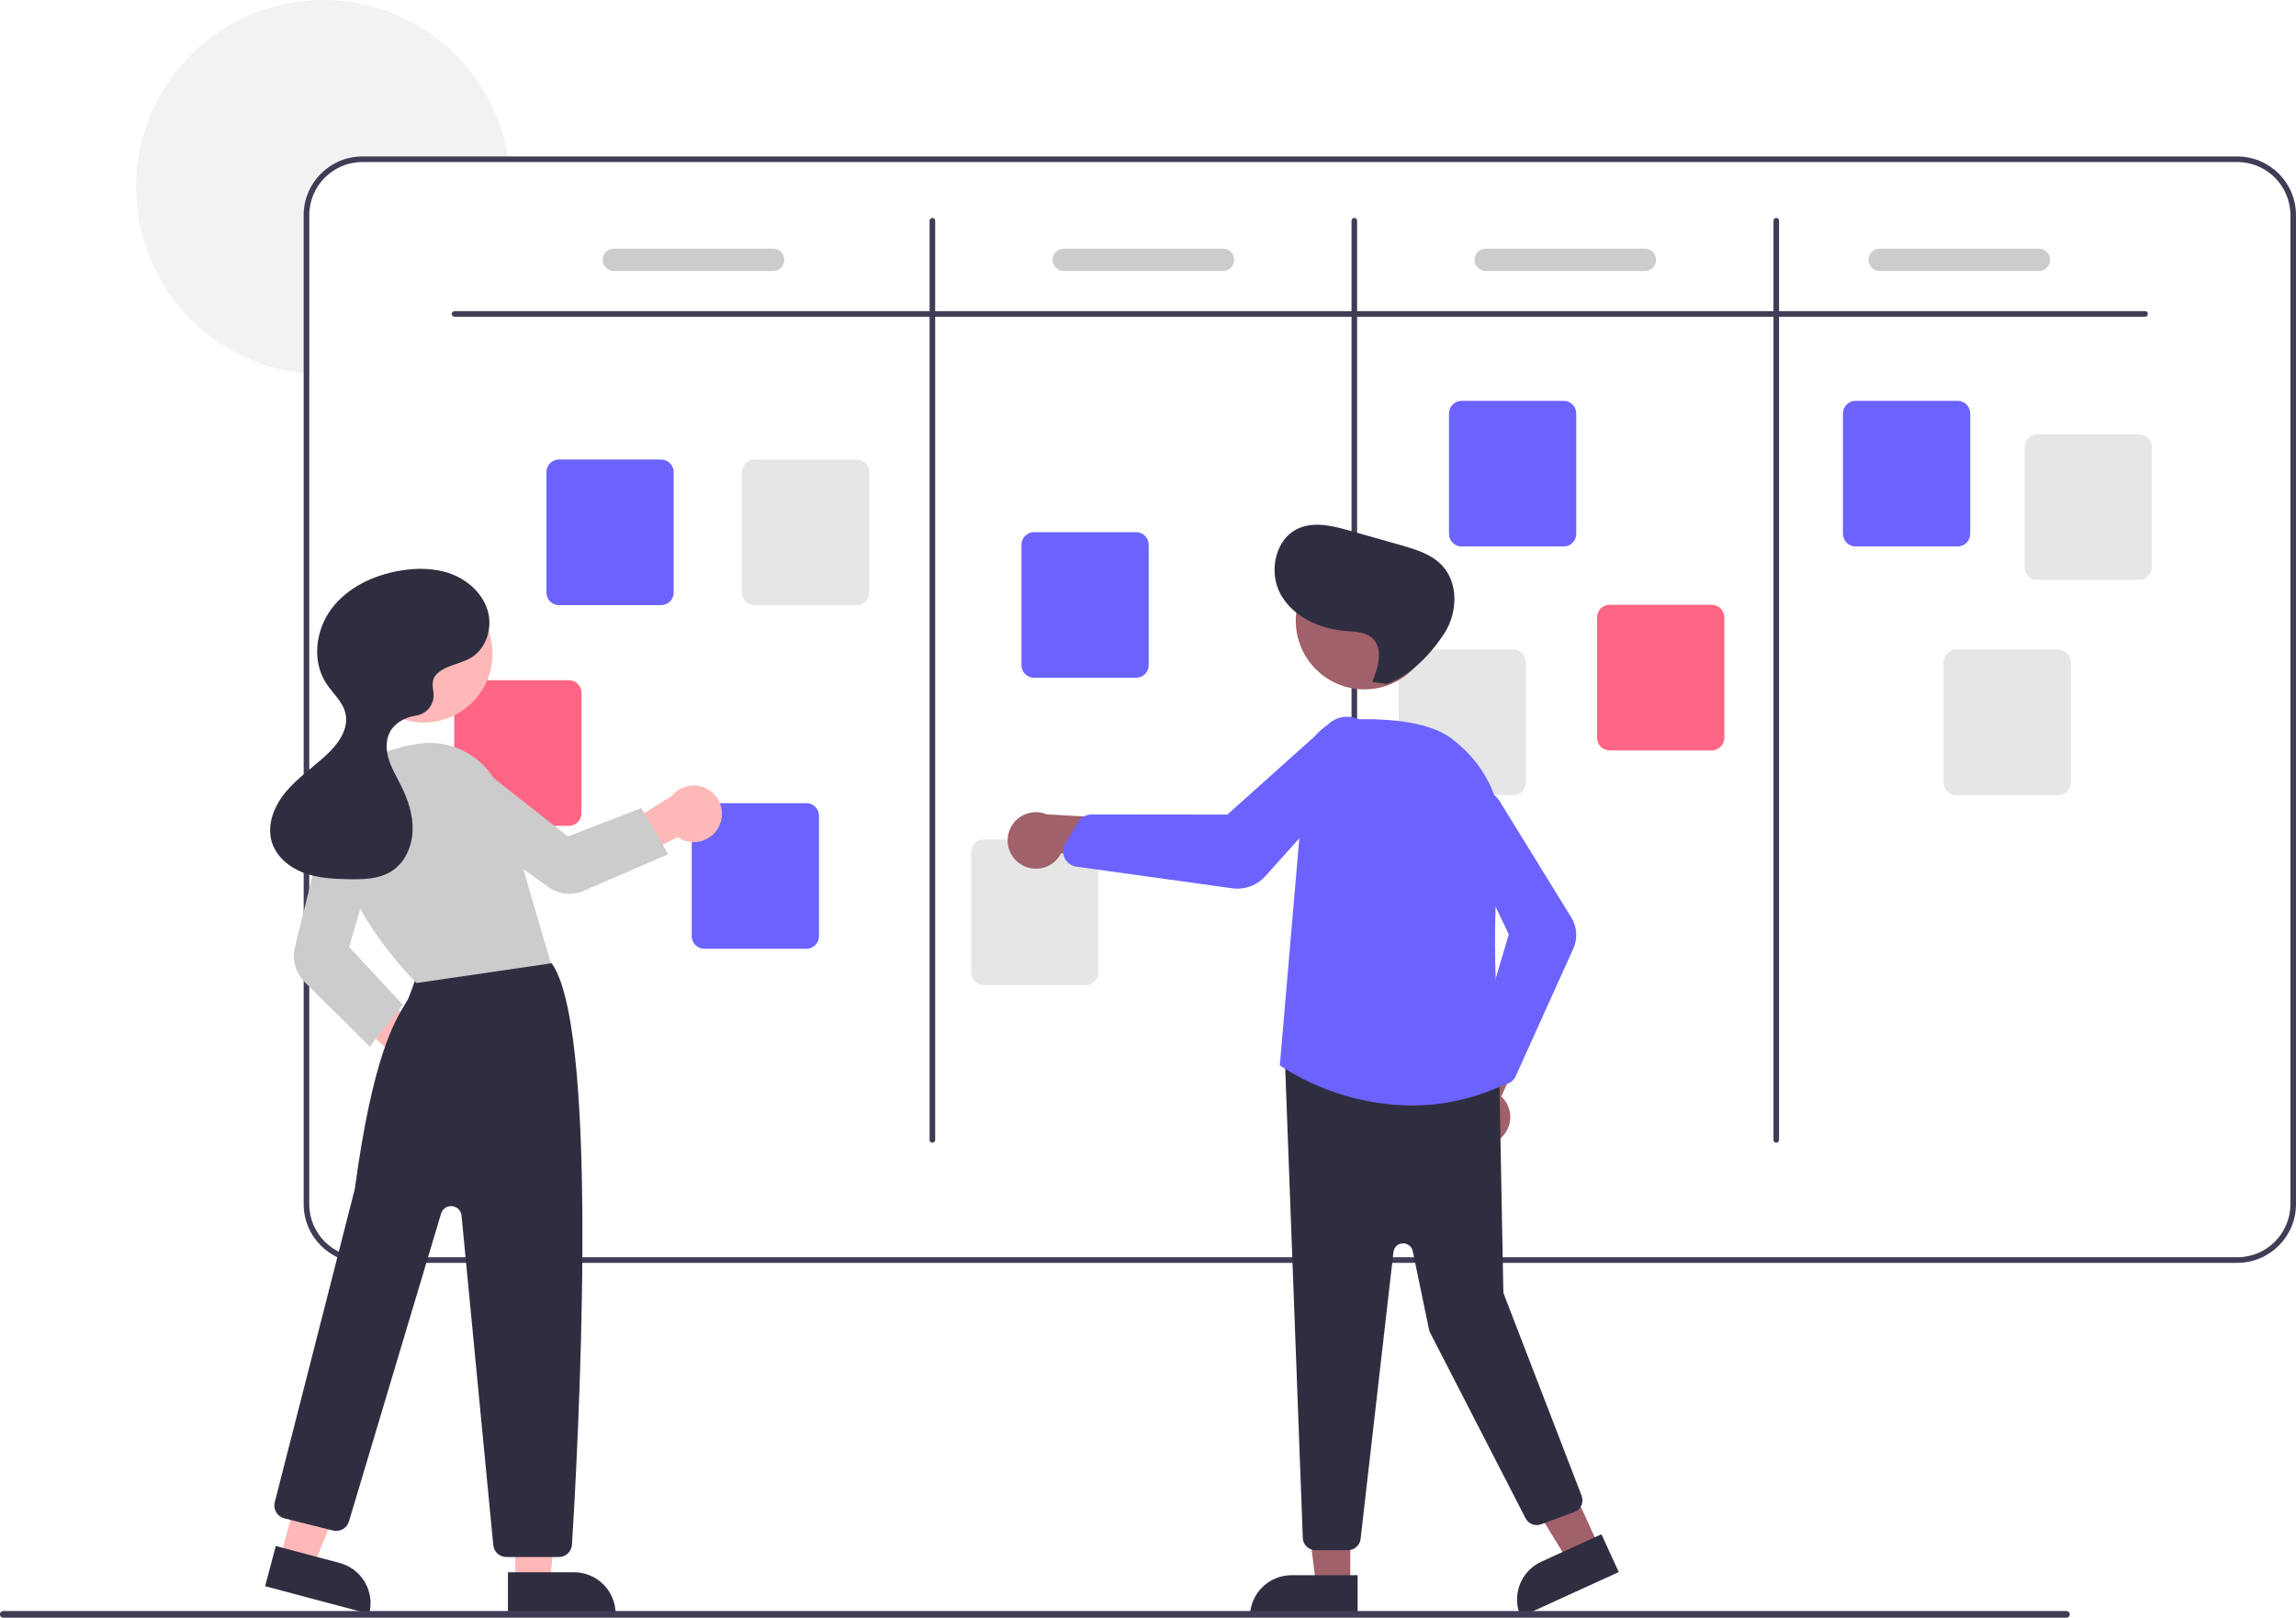
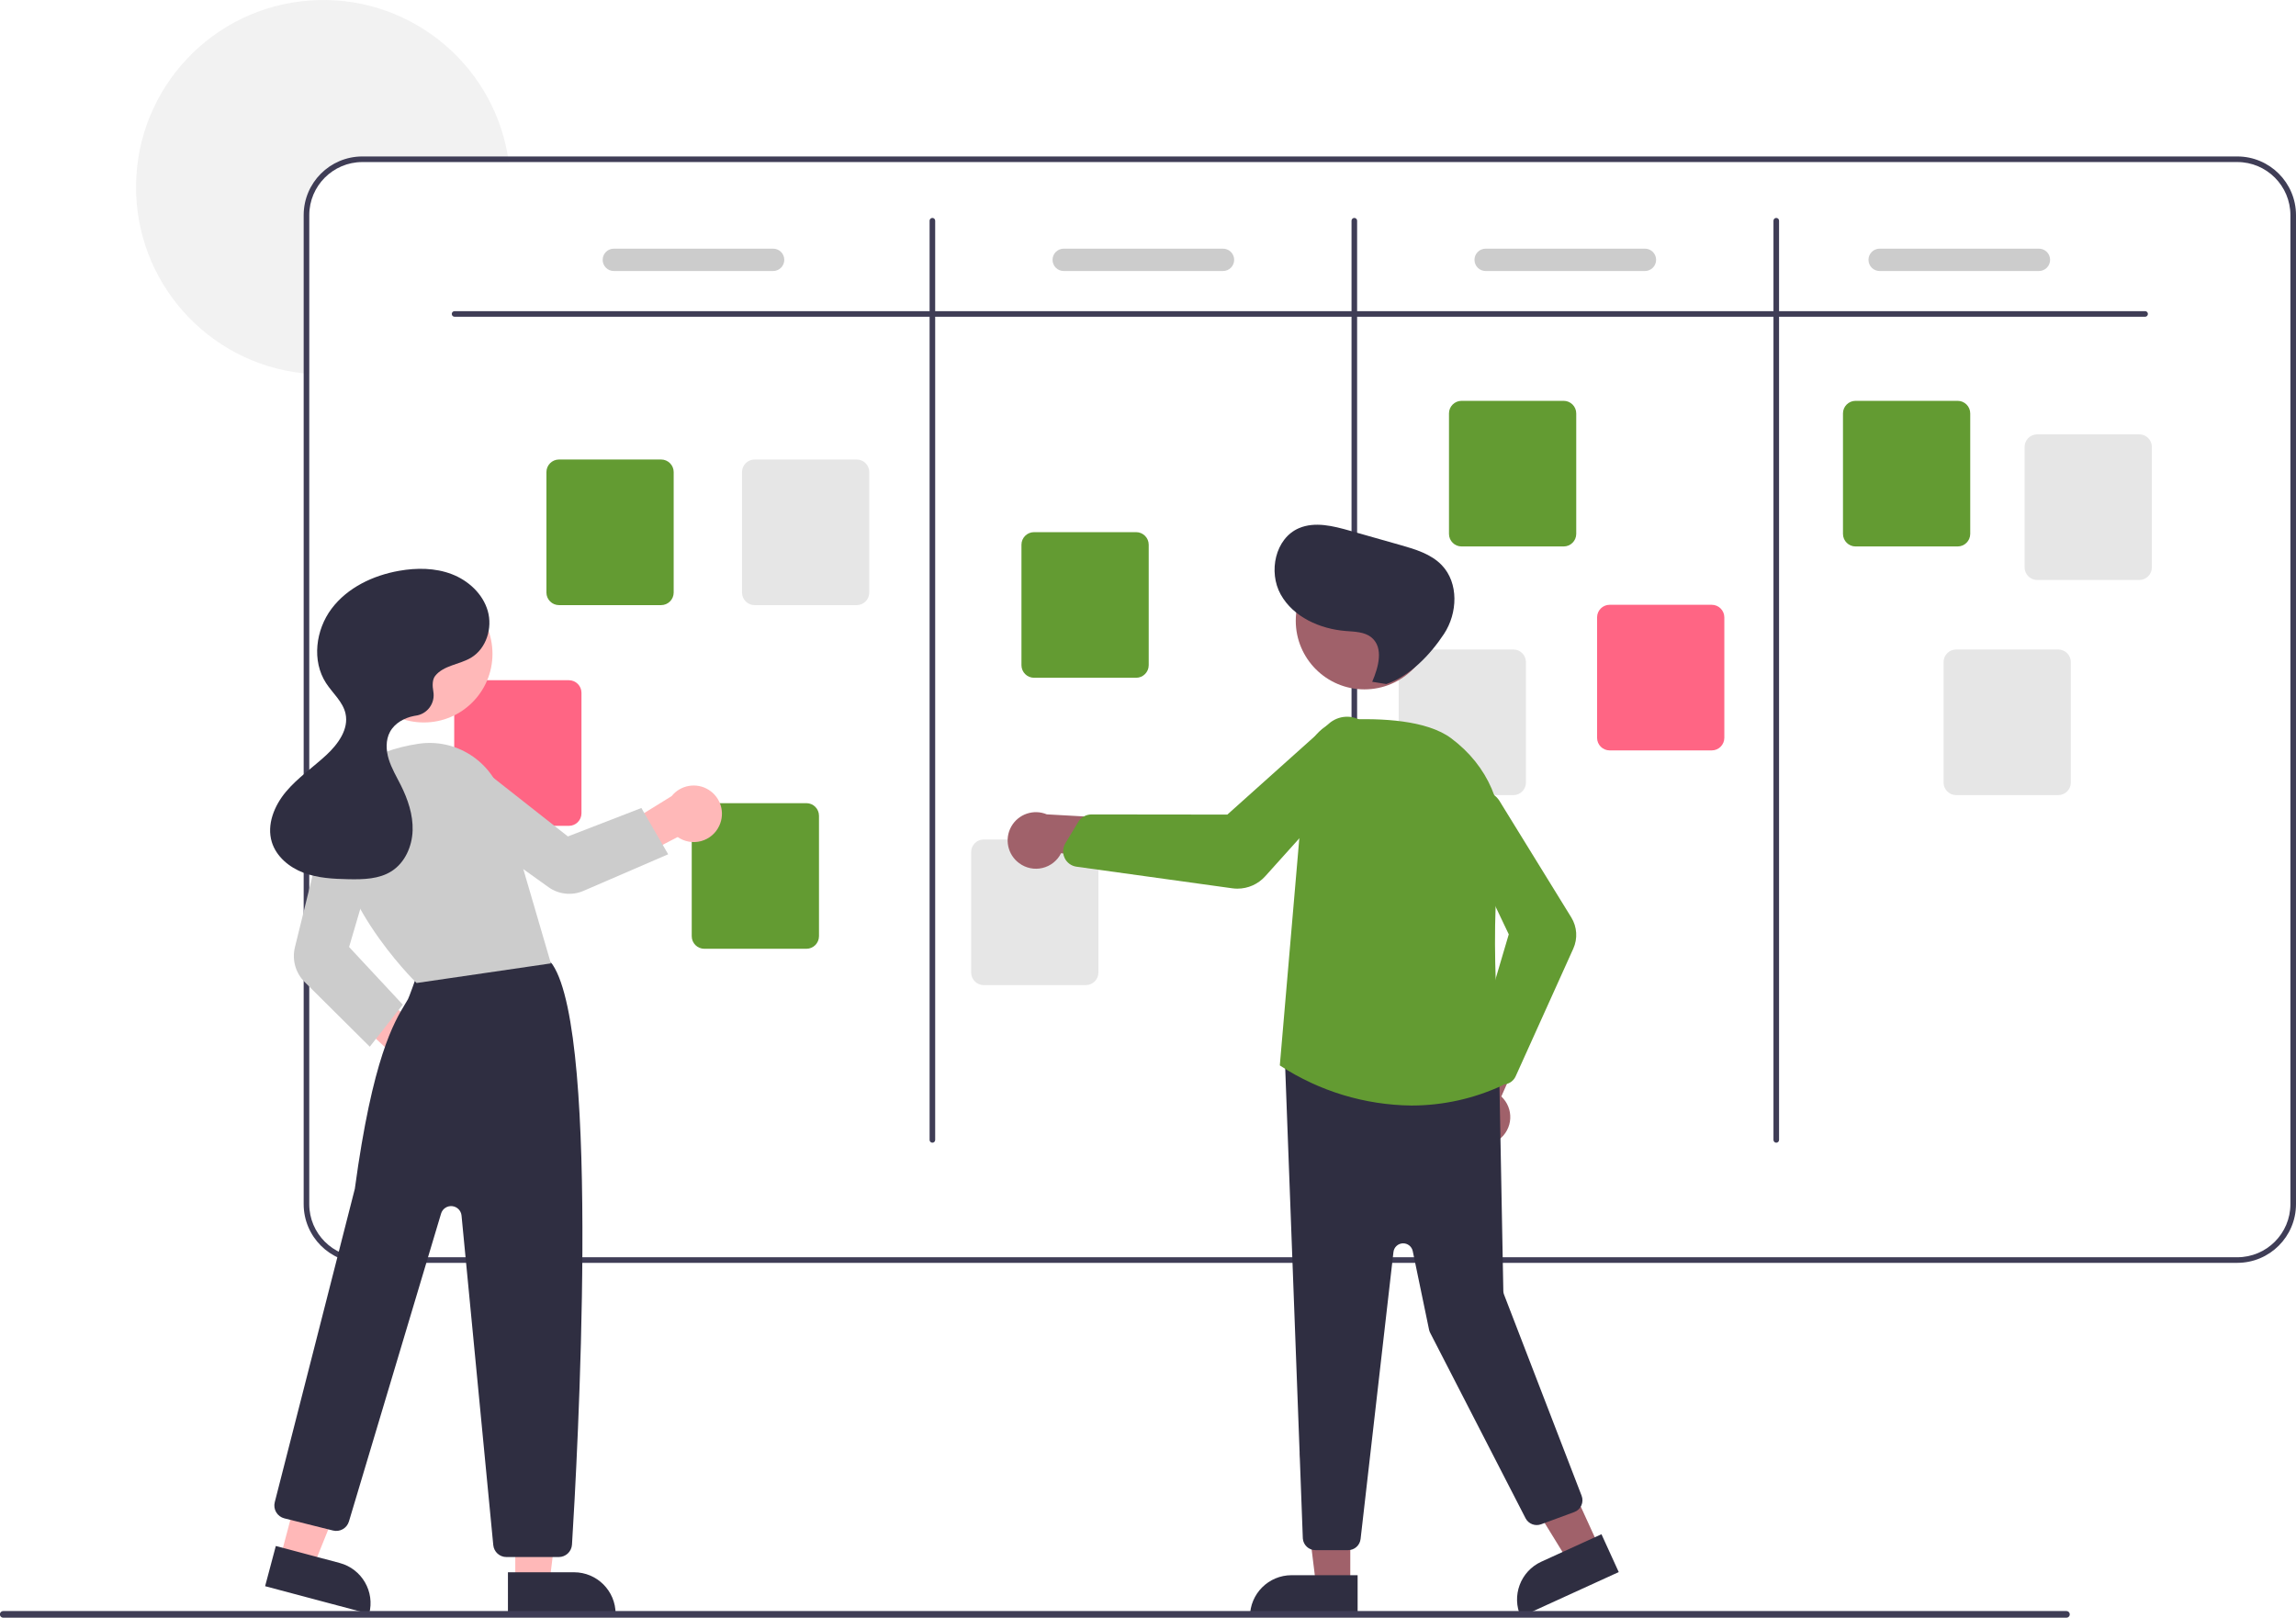
<svg xmlns="http://www.w3.org/2000/svg" id="afc98551-3d88-4acb-87ed-36f06011ac7a" data-name="Layer 1" width="821.676" height="579.01" viewBox="0 0 821.676 579.01">
  <path d="M371.238,218.495h-52.4a19.017,19.017,0,0,0-19,19v56.81c-.67-.04-1.34-.1-2-.18a66.999,66.999,0,1,1,73.1-77.63C371.048,217.155,371.148,217.825,371.238,218.495Z" transform="translate(-189.1619 -160.4952)" fill="#f2f2f2" />
  <path d="M989.838,216.495h-671a21.023,21.023,0,0,0-21,21v354a21.023,21.023,0,0,0,21,21h671a21.023,21.023,0,0,0,21-21v-354A21.023,21.023,0,0,0,989.838,216.495Zm19,375a19.017,19.017,0,0,1-19,19h-671a19.017,19.017,0,0,1-19-19v-354a19.017,19.017,0,0,1,19-19h671a19.017,19.017,0,0,1,19,19Z" transform="translate(-189.1619 -160.4952)" fill="#3f3d56" />
  <path d="M956.838,273.865h-605a1,1,0,0,1,0-2h605a1,1,0,0,1,0,2Z" transform="translate(-189.1619 -160.4952)" fill="#3f3d56" />
  <path d="M522.838,569.495a1,1,0,0,1-1-1v-329a1,1,0,1,1,2,0v329A1,1,0,0,1,522.838,569.495Z" transform="translate(-189.1619 -160.4952)" fill="#3f3d56" />
  <path d="M673.838,569.495a1,1,0,0,1-1-1v-329a1,1,0,1,1,2,0v329A1,1,0,0,1,673.838,569.495Z" transform="translate(-189.1619 -160.4952)" fill="#3f3d56" />
  <path d="M824.838,569.495a1,1,0,0,1-1-1v-329a1,1,0,1,1,2,0v329A1,1,0,0,1,824.838,569.495Z" transform="translate(-189.1619 -160.4952)" fill="#3f3d56" />
-   <path d="M425.754,377.083h-36.54a4.505,4.505,0,0,1-4.5-4.5V329.463a4.505,4.505,0,0,1,4.5-4.5h36.54a4.505,4.505,0,0,1,4.5,4.5v43.12A4.505,4.505,0,0,1,425.754,377.083Z" transform="translate(-189.1619 -160.4952)" fill="#6c63ff" />
-   <path d="M477.754,500.083h-36.54a4.505,4.505,0,0,1-4.5-4.5V452.463a4.505,4.505,0,0,1,4.5-4.5h36.54a4.505,4.505,0,0,1,4.5,4.5v43.12A4.505,4.505,0,0,1,477.754,500.083Z" transform="translate(-189.1619 -160.4952)" fill="#6c63ff" />
-   <path d="M595.754,403.083h-36.54a4.505,4.505,0,0,1-4.5-4.5V355.463a4.505,4.505,0,0,1,4.5-4.5h36.54a4.505,4.505,0,0,1,4.5,4.5v43.12A4.505,4.505,0,0,1,595.754,403.083Z" transform="translate(-189.1619 -160.4952)" fill="#6c63ff" />
-   <path d="M748.754,356.083h-36.54a4.505,4.505,0,0,1-4.5-4.5V308.463a4.505,4.505,0,0,1,4.5-4.5h36.54a4.505,4.505,0,0,1,4.5,4.5v43.12A4.505,4.505,0,0,1,748.754,356.083Z" transform="translate(-189.1619 -160.4952)" fill="#6c63ff" />
-   <path d="M889.754,356.083h-36.54a4.505,4.505,0,0,1-4.5-4.5V308.463a4.505,4.505,0,0,1,4.5-4.5h36.54a4.505,4.505,0,0,1,4.5,4.5v43.12A4.505,4.505,0,0,1,889.754,356.083Z" transform="translate(-189.1619 -160.4952)" fill="#6c63ff" />
+   <path d="M425.754,377.083h-36.54a4.505,4.505,0,0,1-4.5-4.5V329.463a4.505,4.505,0,0,1,4.5-4.5h36.54a4.505,4.505,0,0,1,4.5,4.5v43.12A4.505,4.505,0,0,1,425.754,377.083Z" transform="translate(-189.1619 -160.4952)" fill="#639b32" />
+   <path d="M477.754,500.083h-36.54a4.505,4.505,0,0,1-4.5-4.5V452.463a4.505,4.505,0,0,1,4.5-4.5h36.54a4.505,4.505,0,0,1,4.5,4.5v43.12A4.505,4.505,0,0,1,477.754,500.083Z" transform="translate(-189.1619 -160.4952)" fill="#639b32" />
+   <path d="M595.754,403.083h-36.54a4.505,4.505,0,0,1-4.5-4.5V355.463a4.505,4.505,0,0,1,4.5-4.5h36.54a4.505,4.505,0,0,1,4.5,4.5v43.12A4.505,4.505,0,0,1,595.754,403.083Z" transform="translate(-189.1619 -160.4952)" fill="#639b32" />
+   <path d="M748.754,356.083h-36.54a4.505,4.505,0,0,1-4.5-4.5V308.463a4.505,4.505,0,0,1,4.5-4.5h36.54a4.505,4.505,0,0,1,4.5,4.5v43.12A4.505,4.505,0,0,1,748.754,356.083Z" transform="translate(-189.1619 -160.4952)" fill="#639b32" />
+   <path d="M889.754,356.083h-36.54a4.505,4.505,0,0,1-4.5-4.5V308.463a4.505,4.505,0,0,1,4.5-4.5h36.54a4.505,4.505,0,0,1,4.5,4.5v43.12A4.505,4.505,0,0,1,889.754,356.083Z" transform="translate(-189.1619 -160.4952)" fill="#639b32" />
  <path d="M954.754,368.083h-36.54a4.505,4.505,0,0,1-4.5-4.5V320.463a4.505,4.505,0,0,1,4.5-4.5h36.54a4.505,4.505,0,0,1,4.5,4.5v43.12A4.505,4.505,0,0,1,954.754,368.083Z" transform="translate(-189.1619 -160.4952)" fill="#e6e6e6" />
  <path d="M925.754,445.083h-36.54a4.505,4.505,0,0,1-4.5-4.5V397.463a4.505,4.505,0,0,1,4.5-4.5h36.54a4.505,4.505,0,0,1,4.5,4.5v43.12A4.505,4.505,0,0,1,925.754,445.083Z" transform="translate(-189.1619 -160.4952)" fill="#e6e6e6" />
  <path d="M801.754,429.083h-36.54a4.505,4.505,0,0,1-4.5-4.5V381.463a4.505,4.505,0,0,1,4.5-4.5h36.54a4.505,4.505,0,0,1,4.5,4.5v43.12A4.505,4.505,0,0,1,801.754,429.083Z" transform="translate(-189.1619 -160.4952)" fill="#ff6584" />
  <path d="M730.754,445.083h-36.54a4.505,4.505,0,0,1-4.5-4.5V397.463a4.505,4.505,0,0,1,4.5-4.5h36.54a4.505,4.505,0,0,1,4.5,4.5v43.12A4.505,4.505,0,0,1,730.754,445.083Z" transform="translate(-189.1619 -160.4952)" fill="#e6e6e6" />
  <path d="M577.754,513.083h-36.54a4.505,4.505,0,0,1-4.5-4.5V465.463a4.505,4.505,0,0,1,4.5-4.5h36.54a4.505,4.505,0,0,1,4.5,4.5v43.12A4.505,4.505,0,0,1,577.754,513.083Z" transform="translate(-189.1619 -160.4952)" fill="#e6e6e6" />
  <path d="M392.754,456.083h-36.54a4.505,4.505,0,0,1-4.5-4.5V408.463a4.505,4.505,0,0,1,4.5-4.5h36.54a4.505,4.505,0,0,1,4.5,4.5v43.12A4.505,4.505,0,0,1,392.754,456.083Z" transform="translate(-189.1619 -160.4952)" fill="#ff6584" />
  <path d="M495.754,377.083h-36.54a4.505,4.505,0,0,1-4.5-4.5V329.463a4.505,4.505,0,0,1,4.5-4.5h36.54a4.505,4.505,0,0,1,4.5,4.5v43.12A4.505,4.505,0,0,1,495.754,377.083Z" transform="translate(-189.1619 -160.4952)" fill="#e6e6e6" />
  <path d="M465.838,257.495h-57a4,4,0,0,1,0-8h57a4,4,0,0,1,0,8Z" transform="translate(-189.1619 -160.4952)" fill="#ccc" />
  <path d="M626.838,257.495h-57a4,4,0,0,1,0-8h57a4,4,0,0,1,0,8Z" transform="translate(-189.1619 -160.4952)" fill="#ccc" />
  <path d="M777.838,257.495h-57a4,4,0,0,1,0-8h57a4,4,0,0,1,0,8Z" transform="translate(-189.1619 -160.4952)" fill="#ccc" />
  <path d="M918.838,257.495h-57a4,4,0,0,1,0-8h57a4,4,0,0,1,0,8Z" transform="translate(-189.1619 -160.4952)" fill="#ccc" />
  <path d="M338.171,550.387A10.056,10.056,0,0,1,329.471,537.656L303.838,513.795l13.553-3.438,25.206,20.444a10.11,10.11,0,0,1-4.426,19.586Z" transform="translate(-189.1619 -160.4952)" fill="#ffb8b8" />
  <polygon points="184.404 566.253 196.664 566.253 202.496 518.965 184.402 518.965 184.404 566.253" fill="#ffb8b8" />
  <path d="M370.939,723.245h38.531a0,0,0,0,1,0,0v14.887a0,0,0,0,1,0,0H385.826a14.887,14.887,0,0,1-14.887-14.887v0A0,0,0,0,1,370.939,723.245Z" transform="translate(591.28 1300.863) rotate(179.9974)" fill="#2f2e41" />
  <polygon points="100.345 557.401 112.193 560.555 129.994 516.359 112.509 511.705 100.345 557.401" fill="#ffb8b8" />
  <path d="M285.307,718.541h38.531a0,0,0,0,1,0,0v14.887a0,0,0,0,1,0,0H300.194a14.887,14.887,0,0,1-14.887-14.887v0A0,0,0,0,1,285.307,718.541Z" transform="matrix(-0.96635, -0.25722, 0.25722, -0.96635, 222.9961, 1345.388)" fill="#2f2e41" />
  <path d="M389.123,717.795H370.416a4.73,4.73,0,0,1-4.726-4.293L354.333,595.57a3.748,3.748,0,0,0-7.321-.715L314.039,705.055a4.742,4.742,0,0,1-5.7,3.246l-17.403-4.352a4.747,4.747,0,0,1-3.447-5.787c.284-1.11,28.411-111.028,28.656-112.158,6.373-46.968,13.997-59.554,18.093-66.314.339-.56.651-1.074.931-1.561.351-.608,2.512-6.645,3.884-10.564a4.79,4.79,0,0,1,2.435-2.978c17.211-8.802,37.347-2.709,43.109-.632a4.682,4.682,0,0,1,2.338,1.815c17.285,26.071,8.802,177.491,6.926,207.581A4.751,4.751,0,0,1,389.123,717.795Z" transform="translate(-189.1619 -160.4952)" fill="#2f2e41" />
  <circle cx="151.684" cy="234.024" r="24.561" fill="#ffb8b8" />
  <path d="M338.244,512.333l-.177-.171c-.331-.32-33.056-32.38-28.821-62.024,1.811-12.68,12.07-20.781,29.668-23.431a27.135,27.135,0,0,1,30,19.121l17.4,59.484Z" transform="translate(-189.1619 -160.4952)" fill="#ccc" />
  <path d="M321.495,535.136l-23.318-23.171a13.137,13.137,0,0,1-3.48-12.392l11.289-45.919A10.354,10.354,0,0,1,319.165,446.254a10.411,10.411,0,0,1,6.809,12.794L314.09,499.444l19.218,20.637Z" transform="translate(-189.1619 -160.4952)" fill="#ccc" />
  <path d="M446.566,456.058a10.056,10.056,0,0,1-14.884,4.029L400.553,476.221l1.376-13.706,27.597-17.079a10.11,10.11,0,0,1,17.04,10.621Z" transform="translate(-189.1619 -160.4952)" fill="#ffb8b8" />
  <path d="M428.283,466.26l-30.346,13.114a12.809,12.809,0,0,1-12.477-1.338l-38.589-27.649A10.355,10.355,0,0,1,344.897,435.4a10.41,10.41,0,0,1,14.409-1.568l33.088,26.042,26.3-10.175Z" transform="translate(-189.1619 -160.4952)" fill="#ccc" />
  <path d="M344.918,402.39c3.03-3.796,8.691-4.001,12.853-6.505,5.452-3.28,7.706-10.611,5.949-16.726s-6.938-10.881-12.878-13.16-12.549-2.307-18.816-1.206c-9.33,1.64-18.516,5.995-24.207,13.569s-7.139,18.666-1.981,26.612c2.37,3.652,6.029,6.667,6.975,10.917,1.242,5.58-2.671,10.961-6.864,14.846-4.777,4.426-10.257,8.133-14.442,13.123s-6.976,11.806-5.066,18.032c1.6,5.216,6.256,9.059,11.361,10.984s10.666,2.203,16.121,2.309c5.297.104,10.924-.025,15.386-2.881,4.777-3.058,7.328-8.858,7.516-14.527s-1.706-11.223-4.245-16.294c-1.513-3.023-3.273-5.953-4.278-9.18s-1.18-6.89.431-9.863c1.693-3.125,5.117-5.009,8.604-5.694.181-.036.373-.067.573-.096a7.398,7.398,0,0,0,6.333-8.628C343.847,405.808,343.881,403.689,344.918,402.39Z" transform="translate(-189.1619 -160.4952)" fill="#2f2e41" />
  <polygon points="483.229 567.3 470.969 567.3 465.137 520.012 483.231 520.013 483.229 567.3" fill="#a0616a" />
  <path d="M462.212,563.797h23.644a0,0,0,0,1,0,0v14.887a0,0,0,0,1,0,0H447.325a0,0,0,0,1,0,0v0A14.887,14.887,0,0,1,462.212,563.797Z" fill="#2f2e41" />
  <polygon points="572.184 553.413 561.033 558.506 536.079 517.917 552.538 510.399 572.184 553.413" fill="#a0616a" />
  <path d="M743.47,716.962h23.644a0,0,0,0,1,0,0v14.887a0,0,0,0,1,0,0H728.583a0,0,0,0,1,0,0v0A14.887,14.887,0,0,1,743.47,716.962Z" transform="translate(-422.5278 215.6884) rotate(-24.54855)" fill="#2f2e41" />
  <path d="M725.643,568.352a10.056,10.056,0,0,0,.801-15.399l14.412-32.7-18.309,3.103-10.879,30.577a10.11,10.11,0,0,0,13.975,14.419Z" transform="translate(-189.1619 -160.4952)" fill="#a0616a" />
  <path d="M671.609,715.327H659.897a4.517,4.517,0,0,1-4.488-4.174l-6.387-170.559a4.5,4.5,0,0,1,4.925-4.805l67.735,7.193a4.501,4.501,0,0,1,4.062,4.394l1.419,75.235a3.492,3.492,0,0,0,.234,1.193l27.785,72.053a4.499,4.499,0,0,1-2.643,5.841l-11.868,4.373a4.501,4.501,0,0,1-5.557-2.164l-34.133-66.369a4.475,4.475,0,0,1-.404-1.143l-5.831-28.094a3.5,3.5,0,0,0-6.904.312L676.08,711.338A4.499,4.499,0,0,1,671.609,715.327Z" transform="translate(-189.1619 -160.4952)" fill="#2f2e41" />
  <circle cx="488.279" cy="222.178" r="24.561" fill="#a0616a" />
-   <path d="M694.285,556.19a87.664,87.664,0,0,1-46.873-14.198l-.239-.165.025-.29,9.395-109.416a15.421,15.421,0,0,1,14.599-14.062c12.176-.56,28.531.146,37.286,6.667,13.231,9.854,19.608,24.694,17.496,40.712-4.38,33.219.582,78.029,1.162,83.029l.042.36-.33.151A77.266,77.266,0,0,1,694.285,556.19Z" transform="translate(-189.1619 -160.4952)" fill="#6c63ff" />
-   <path d="M727.022,548.653a5.007,5.007,0,0,1-3.681-1.622l-5.373-5.861a5.026,5.026,0,0,1-1.109-4.795l12.251-41.464-18.64-39.144a8.832,8.832,0,0,1-.604-5.879,8.809,8.809,0,0,1,16.313-2.084l25.295,41.042a11.951,11.951,0,0,1,.72,11.198l-20.61,45.665a4.988,4.988,0,0,1-3.766,2.88A5.054,5.054,0,0,1,727.022,548.653Z" transform="translate(-189.1619 -160.4952)" fill="#6c63ff" />
+   <path d="M694.285,556.19a87.664,87.664,0,0,1-46.873-14.198l-.239-.165.025-.29,9.395-109.416a15.421,15.421,0,0,1,14.599-14.062c12.176-.56,28.531.146,37.286,6.667,13.231,9.854,19.608,24.694,17.496,40.712-4.38,33.219.582,78.029,1.162,83.029l.042.36-.33.151A77.266,77.266,0,0,1,694.285,556.19Z" transform="translate(-189.1619 -160.4952)" fill="#639b32" />
+   <path d="M727.022,548.653a5.007,5.007,0,0,1-3.681-1.622l-5.373-5.861a5.026,5.026,0,0,1-1.109-4.795l12.251-41.464-18.64-39.144a8.832,8.832,0,0,1-.604-5.879,8.809,8.809,0,0,1,16.313-2.084l25.295,41.042a11.951,11.951,0,0,1,.72,11.198l-20.61,45.665a4.988,4.988,0,0,1-3.766,2.88A5.054,5.054,0,0,1,727.022,548.653Z" transform="translate(-189.1619 -160.4952)" fill="#639b32" />
  <path d="M553.9,469.448a10.056,10.056,0,0,0,14.999-3.578l35.438,4.596L596.192,453.778l-32.404-1.806a10.11,10.11,0,0,0-9.888,17.476Z" transform="translate(-189.1619 -160.4952)" fill="#a0616a" />
-   <path d="M632.011,478.562a13.425,13.425,0,0,1-1.845-.127l-55.751-7.732a5.541,5.541,0,0,1-4.251-3.111,5.657,5.657,0,0,1-.318-.829h-0a5.564,5.564,0,0,1,.575-4.432l4.614-7.649a5.584,5.584,0,0,1,4.756-2.686h.008l48.596.056,36.294-32.517a9.868,9.868,0,0,1,6.107-2.5,9.835,9.835,0,0,1,7.373,16.815L641.953,474.128A13.364,13.364,0,0,1,632.011,478.562Z" transform="translate(-189.1619 -160.4952)" fill="#6c63ff" />
+   <path d="M632.011,478.562a13.425,13.425,0,0,1-1.845-.127l-55.751-7.732a5.541,5.541,0,0,1-4.251-3.111,5.657,5.657,0,0,1-.318-.829h-0a5.564,5.564,0,0,1,.575-4.432l4.614-7.649a5.584,5.584,0,0,1,4.756-2.686h.008l48.596.056,36.294-32.517a9.868,9.868,0,0,1,6.107-2.5,9.835,9.835,0,0,1,7.373,16.815L641.953,474.128A13.364,13.364,0,0,1,632.011,478.562Z" transform="translate(-189.1619 -160.4952)" fill="#639b32" />
  <path d="M680.234,404.523c2.244-5.195,4.144-12.113-.161-15.785-2.497-2.13-6.094-2.135-9.365-2.4-9.217-.747-18.706-4.988-23.211-13.064s-1.989-20.084,6.51-23.728c5.729-2.456,12.297-.783,18.294.918l18.006,5.106c5.35,1.517,10.967,3.19,14.819,7.201,6.143,6.397,5.684,17.212.805,24.618s-12.226,15.131-20.638,17.943Z" transform="translate(-189.1619 -160.4952)" fill="#2f2e41" />
  <path d="M928.647,739.505h-738.294a1.191,1.191,0,1,1,0-2.381h738.294a1.191,1.191,0,1,1,0,2.381Z" transform="translate(-189.1619 -160.4952)" fill="#3f3d56" />
</svg>
